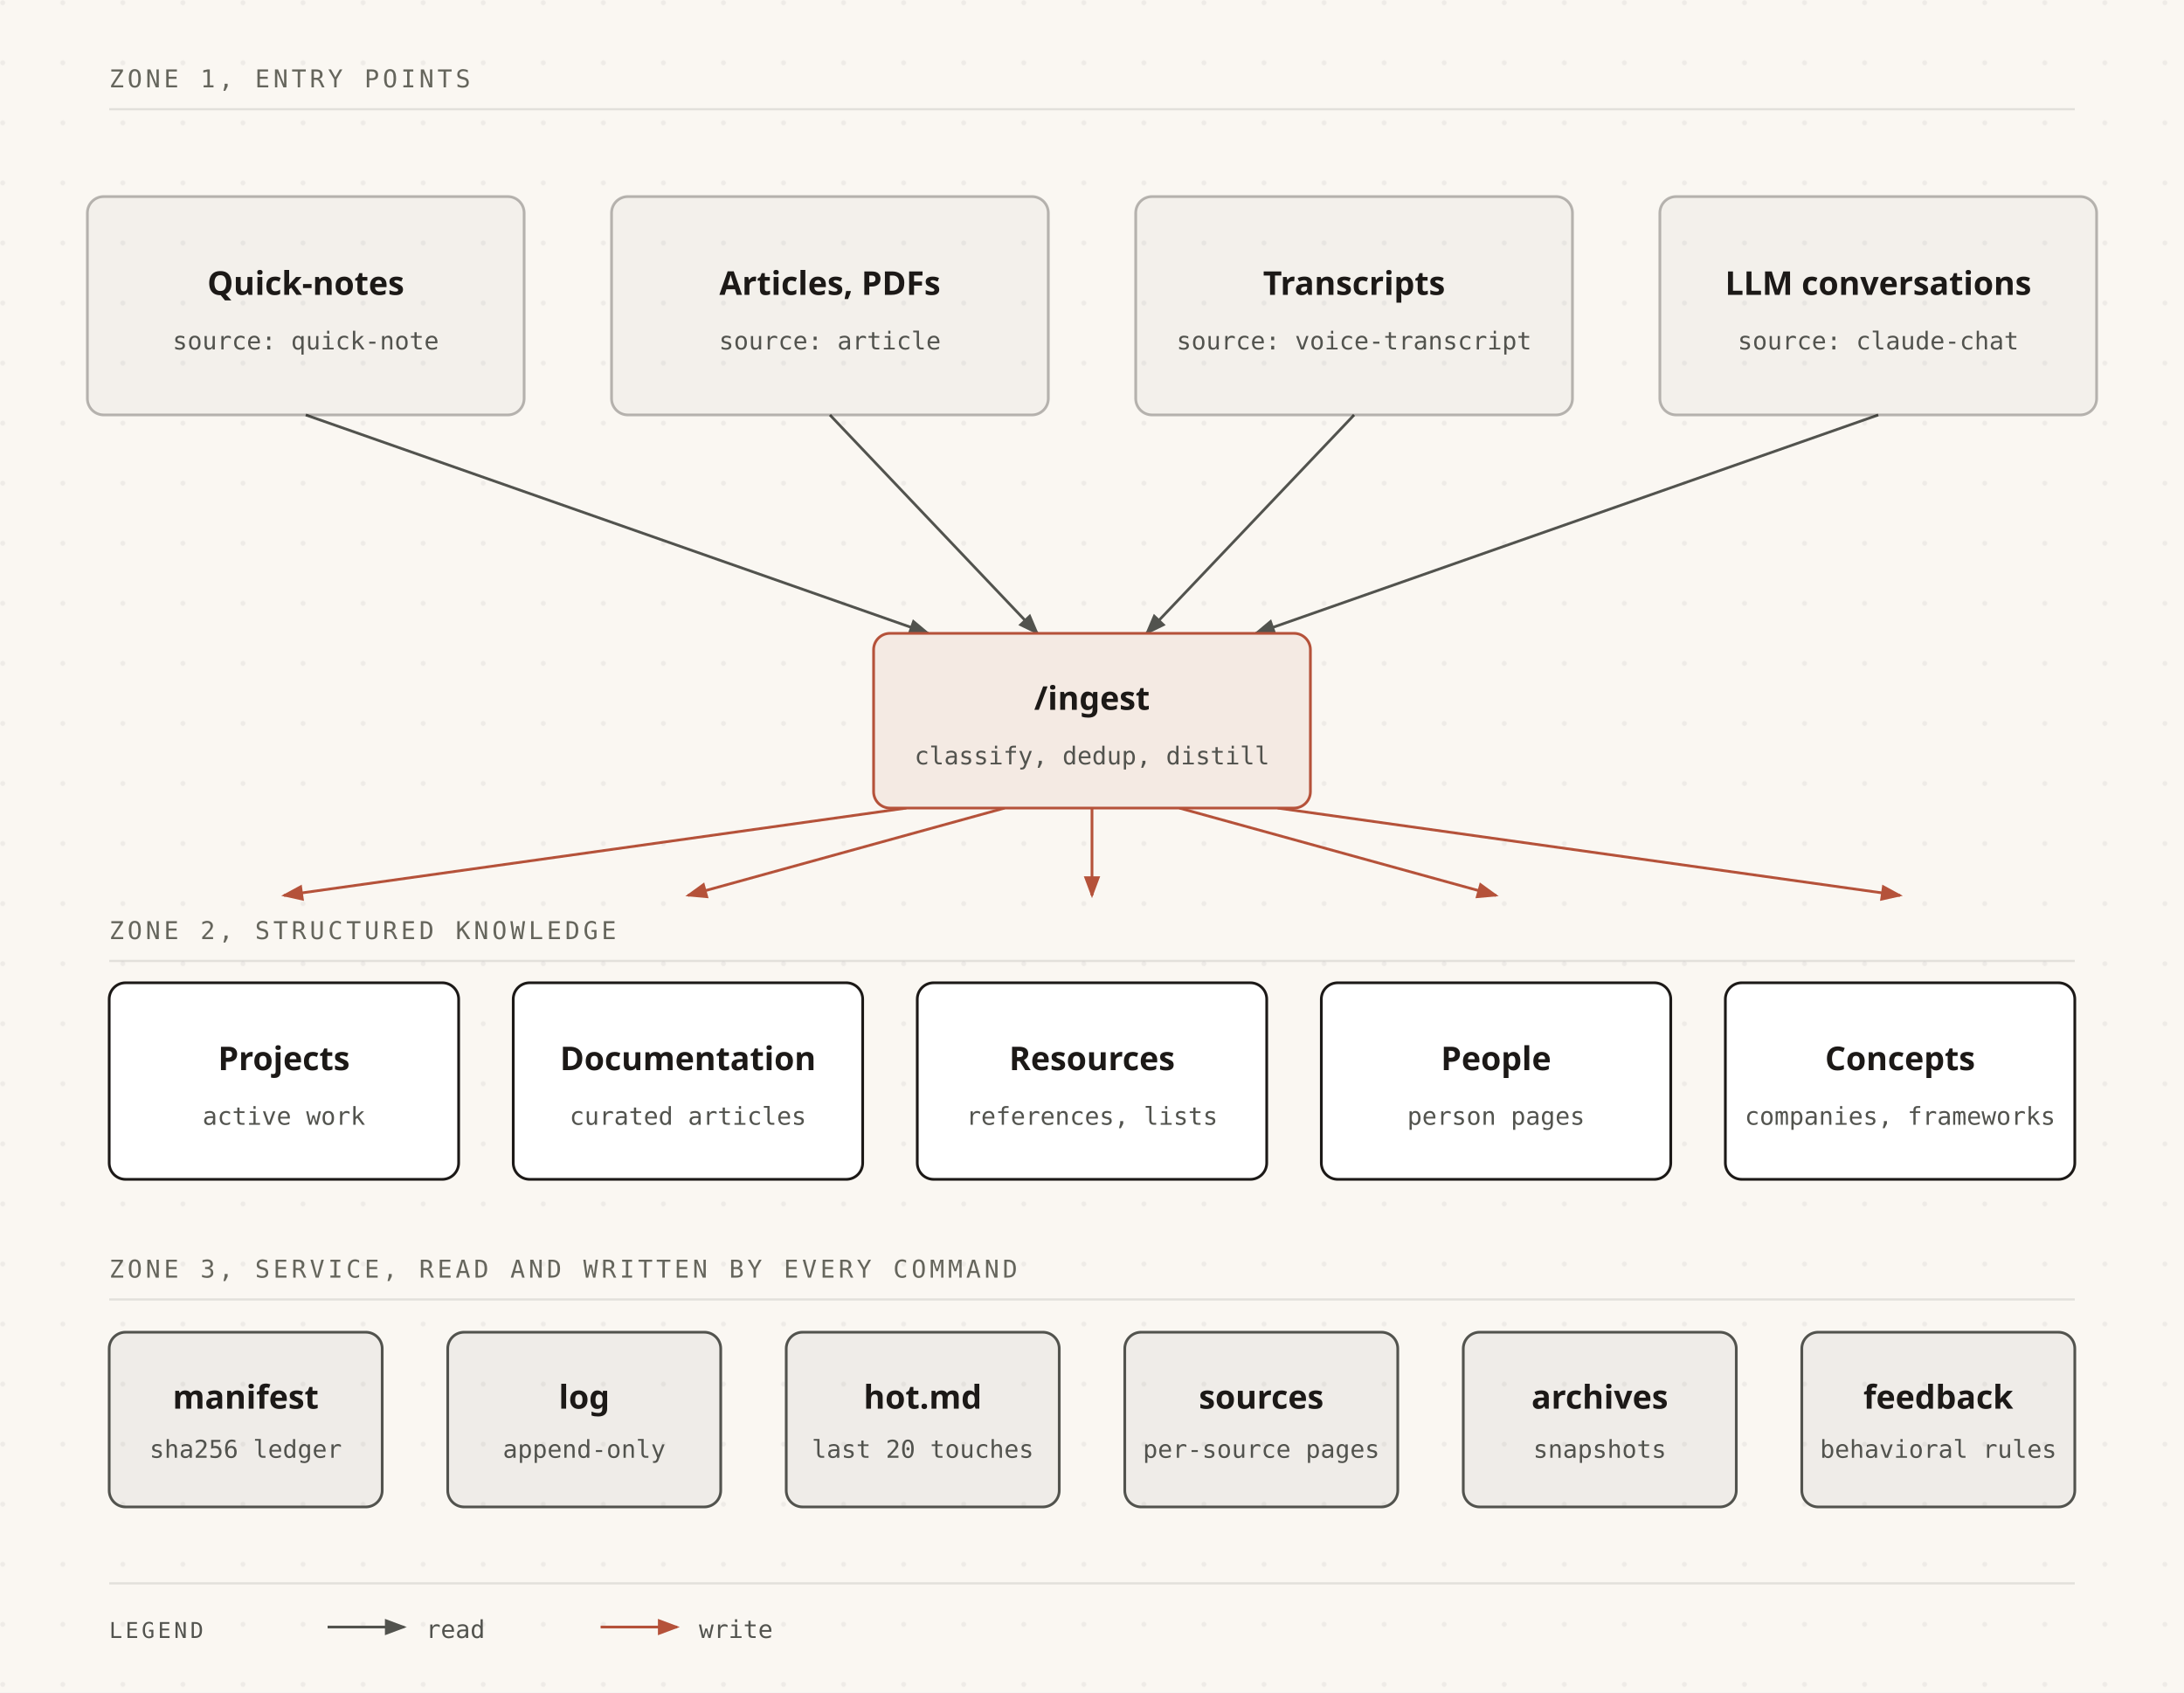
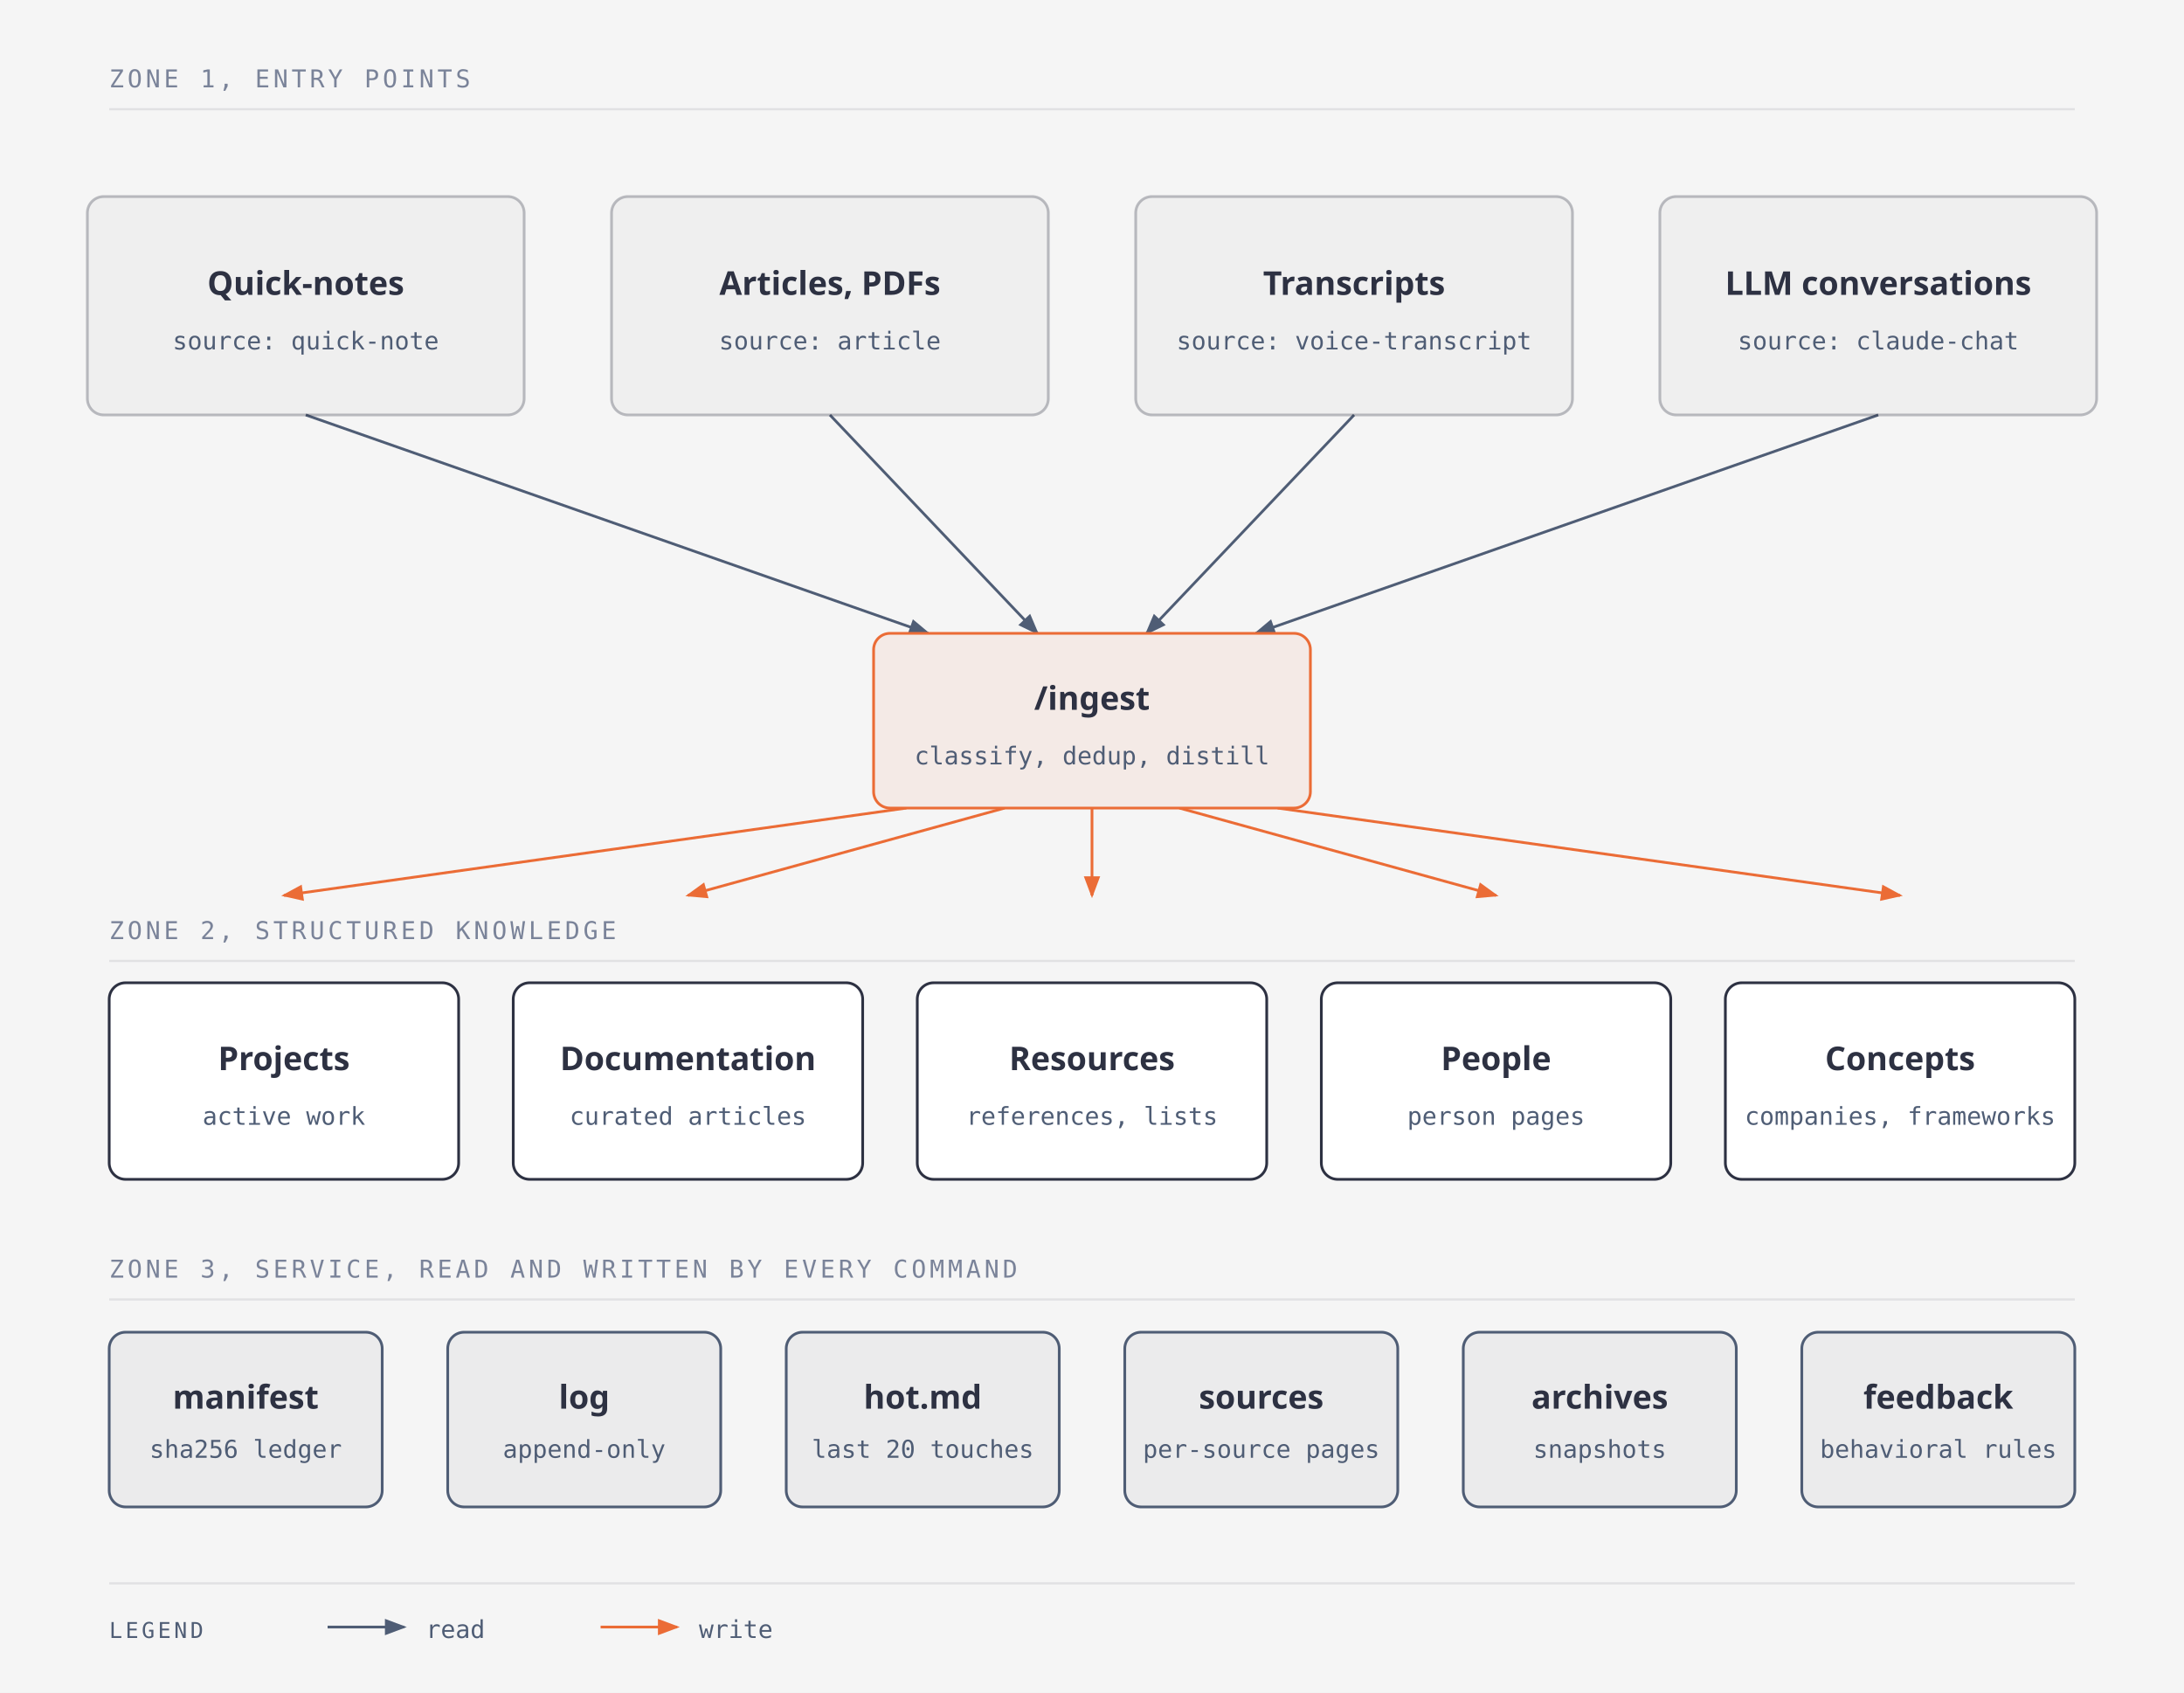
<svg xmlns="http://www.w3.org/2000/svg" viewBox="0 0 800 620">
  <defs>
-     <pattern id="dots-arch" width="22" height="22" patternUnits="userSpaceOnUse">
-       <circle cx="1" cy="1" r="0.9" fill="rgba(11,13,11,0.10)" />
-     </pattern>
    <marker id="arrow" markerWidth="8" markerHeight="6" refX="7" refY="3" orient="auto">
-       <polygon points="0 0, 8 3, 0 6" fill="#52534e" />
+       <polygon points="0 0, 8 3, 0 6" fill="#4f5d75" />
    </marker>
    <marker id="arrow-accent" markerWidth="8" markerHeight="6" refX="7" refY="3" orient="auto">
-       <polygon points="0 0, 8 3, 0 6" fill="#b5523a" />
+       <polygon points="0 0, 8 3, 0 6" fill="#eb6c36" />
    </marker>
  </defs>
-   <rect width="100%" height="100%" fill="#faf7f2" />
-   <rect width="100%" height="100%" fill="url(#dots-arch)" opacity="0.5" />
-   <text x="40" y="32" fill="#65655c" font-size="9" font-family="'Geist Mono', monospace" letter-spacing="0.14em">ZONE 1, ENTRY POINTS</text>
-   <line x1="40" y1="40" x2="760" y2="40" stroke="rgba(11,13,11,0.10)" stroke-width="0.8" />
-   <path d="M 112 152 L 340 232" stroke="#52534e" stroke-width="1" fill="none" marker-end="url(#arrow)" />
-   <path d="M 304 152 L 380 232" stroke="#52534e" stroke-width="1" fill="none" marker-end="url(#arrow)" />
-   <path d="M 496 152 L 420 232" stroke="#52534e" stroke-width="1" fill="none" marker-end="url(#arrow)" />
-   <path d="M 688 152 L 460 232" stroke="#52534e" stroke-width="1" fill="none" marker-end="url(#arrow)" />
-   <path d="M 332 296 L 104 328" stroke="#b5523a" stroke-width="1" fill="none" marker-end="url(#arrow-accent)" />
-   <path d="M 368 296 L 252 328" stroke="#b5523a" stroke-width="1" fill="none" marker-end="url(#arrow-accent)" />
-   <path d="M 400 296 L 400 328" stroke="#b5523a" stroke-width="1" fill="none" marker-end="url(#arrow-accent)" />
-   <path d="M 432 296 L 548 328" stroke="#b5523a" stroke-width="1" fill="none" marker-end="url(#arrow-accent)" />
-   <path d="M 468 296 L 696 328" stroke="#b5523a" stroke-width="1" fill="none" marker-end="url(#arrow-accent)" />
-   <rect x="32" y="72" width="160" height="80" rx="6" fill="rgba(28,25,23,0.03)" stroke="rgba(28,25,23,0.30)" />
-   <text x="112" y="108" fill="#1c1917" font-size="12" font-weight="600" font-family="'Geist', sans-serif" text-anchor="middle">Quick-notes</text>
-   <text x="112" y="128" fill="#52534e" font-size="9" font-family="'Geist Mono', monospace" text-anchor="middle">source: quick-note</text>
-   <rect x="224" y="72" width="160" height="80" rx="6" fill="rgba(28,25,23,0.03)" stroke="rgba(28,25,23,0.30)" />
-   <text x="304" y="108" fill="#1c1917" font-size="12" font-weight="600" font-family="'Geist', sans-serif" text-anchor="middle">Articles, PDFs</text>
-   <text x="304" y="128" fill="#52534e" font-size="9" font-family="'Geist Mono', monospace" text-anchor="middle">source: article</text>
-   <rect x="416" y="72" width="160" height="80" rx="6" fill="rgba(28,25,23,0.03)" stroke="rgba(28,25,23,0.30)" />
-   <text x="496" y="108" fill="#1c1917" font-size="12" font-weight="600" font-family="'Geist', sans-serif" text-anchor="middle">Transcripts</text>
-   <text x="496" y="128" fill="#52534e" font-size="9" font-family="'Geist Mono', monospace" text-anchor="middle">source: voice-transcript</text>
-   <rect x="608" y="72" width="160" height="80" rx="6" fill="rgba(28,25,23,0.03)" stroke="rgba(28,25,23,0.30)" />
-   <text x="688" y="108" fill="#1c1917" font-size="12" font-weight="600" font-family="'Geist', sans-serif" text-anchor="middle">LLM conversations</text>
-   <text x="688" y="128" fill="#52534e" font-size="9" font-family="'Geist Mono', monospace" text-anchor="middle">source: claude-chat</text>
-   <rect x="320" y="232" width="160" height="64" rx="6" fill="#faf7f2" />
-   <rect x="320" y="232" width="160" height="64" rx="6" fill="rgba(181,82,58,0.08)" stroke="#b5523a" />
-   <text x="400" y="260" fill="#1c1917" font-size="12" font-weight="600" font-family="'Geist', sans-serif" text-anchor="middle">/ingest</text>
-   <text x="400" y="280" fill="#52534e" font-size="9" font-family="'Geist Mono', monospace" text-anchor="middle">classify, dedup, distill</text>
-   <text x="40" y="344" fill="#65655c" font-size="9" font-family="'Geist Mono', monospace" letter-spacing="0.14em">ZONE 2, STRUCTURED KNOWLEDGE</text>
-   <line x1="40" y1="352" x2="760" y2="352" stroke="rgba(11,13,11,0.10)" stroke-width="0.8" />
-   <rect x="40" y="360" width="128" height="72" rx="6" fill="#ffffff" stroke="#1c1917" />
-   <text x="104" y="392" fill="#1c1917" font-size="12" font-weight="600" font-family="'Geist', sans-serif" text-anchor="middle">Projects</text>
-   <text x="104" y="412" fill="#52534e" font-size="9" font-family="'Geist Mono', monospace" text-anchor="middle">active work</text>
-   <rect x="188" y="360" width="128" height="72" rx="6" fill="#ffffff" stroke="#1c1917" />
-   <text x="252" y="392" fill="#1c1917" font-size="12" font-weight="600" font-family="'Geist', sans-serif" text-anchor="middle">Documentation</text>
-   <text x="252" y="412" fill="#52534e" font-size="9" font-family="'Geist Mono', monospace" text-anchor="middle">curated articles</text>
-   <rect x="336" y="360" width="128" height="72" rx="6" fill="#ffffff" stroke="#1c1917" />
-   <text x="400" y="392" fill="#1c1917" font-size="12" font-weight="600" font-family="'Geist', sans-serif" text-anchor="middle">Resources</text>
-   <text x="400" y="412" fill="#52534e" font-size="9" font-family="'Geist Mono', monospace" text-anchor="middle">references, lists</text>
-   <rect x="484" y="360" width="128" height="72" rx="6" fill="#ffffff" stroke="#1c1917" />
-   <text x="548" y="392" fill="#1c1917" font-size="12" font-weight="600" font-family="'Geist', sans-serif" text-anchor="middle">People</text>
-   <text x="548" y="412" fill="#52534e" font-size="9" font-family="'Geist Mono', monospace" text-anchor="middle">person pages</text>
-   <rect x="632" y="360" width="128" height="72" rx="6" fill="#ffffff" stroke="#1c1917" />
-   <text x="696" y="392" fill="#1c1917" font-size="12" font-weight="600" font-family="'Geist', sans-serif" text-anchor="middle">Concepts</text>
-   <text x="696" y="412" fill="#52534e" font-size="9" font-family="'Geist Mono', monospace" text-anchor="middle">companies, frameworks</text>
-   <text x="40" y="468" fill="#65655c" font-size="9" font-family="'Geist Mono', monospace" letter-spacing="0.14em">ZONE 3, SERVICE, READ AND WRITTEN BY EVERY COMMAND</text>
-   <line x1="40" y1="476" x2="760" y2="476" stroke="rgba(11,13,11,0.10)" stroke-width="0.8" />
-   <rect x="40" y="488" width="100" height="64" rx="6" fill="rgba(28,25,23,0.05)" stroke="#52534e" />
-   <text x="90" y="516" fill="#1c1917" font-size="12" font-weight="600" font-family="'Geist', sans-serif" text-anchor="middle">manifest</text>
-   <text x="90" y="534" fill="#52534e" font-size="9" font-family="'Geist Mono', monospace" text-anchor="middle">sha256 ledger</text>
-   <rect x="164" y="488" width="100" height="64" rx="6" fill="rgba(28,25,23,0.05)" stroke="#52534e" />
-   <text x="214" y="516" fill="#1c1917" font-size="12" font-weight="600" font-family="'Geist', sans-serif" text-anchor="middle">log</text>
-   <text x="214" y="534" fill="#52534e" font-size="9" font-family="'Geist Mono', monospace" text-anchor="middle">append-only</text>
-   <rect x="288" y="488" width="100" height="64" rx="6" fill="rgba(28,25,23,0.05)" stroke="#52534e" />
-   <text x="338" y="516" fill="#1c1917" font-size="12" font-weight="600" font-family="'Geist', sans-serif" text-anchor="middle">hot.md</text>
-   <text x="338" y="534" fill="#52534e" font-size="9" font-family="'Geist Mono', monospace" text-anchor="middle">last 20 touches</text>
-   <rect x="412" y="488" width="100" height="64" rx="6" fill="rgba(28,25,23,0.05)" stroke="#52534e" />
-   <text x="462" y="516" fill="#1c1917" font-size="12" font-weight="600" font-family="'Geist', sans-serif" text-anchor="middle">sources</text>
-   <text x="462" y="534" fill="#52534e" font-size="9" font-family="'Geist Mono', monospace" text-anchor="middle">per-source pages</text>
-   <rect x="536" y="488" width="100" height="64" rx="6" fill="rgba(28,25,23,0.05)" stroke="#52534e" />
-   <text x="586" y="516" fill="#1c1917" font-size="12" font-weight="600" font-family="'Geist', sans-serif" text-anchor="middle">archives</text>
-   <text x="586" y="534" fill="#52534e" font-size="9" font-family="'Geist Mono', monospace" text-anchor="middle">snapshots</text>
-   <rect x="660" y="488" width="100" height="64" rx="6" fill="rgba(28,25,23,0.05)" stroke="#52534e" />
-   <text x="710" y="516" fill="#1c1917" font-size="12" font-weight="600" font-family="'Geist', sans-serif" text-anchor="middle">feedback</text>
-   <text x="710" y="534" fill="#52534e" font-size="9" font-family="'Geist Mono', monospace" text-anchor="middle">behavioral rules</text>
-   <line x1="40" y1="580" x2="760" y2="580" stroke="rgba(11,13,11,0.10)" stroke-width="0.8" />
-   <text x="40" y="600" fill="#52534e" font-size="8" font-family="'Geist Mono', monospace" letter-spacing="0.14em">LEGEND</text>
-   <line x1="120" y1="596" x2="148" y2="596" stroke="#52534e" stroke-width="1" marker-end="url(#arrow)" />
-   <text x="156" y="600" fill="#52534e" font-size="9" font-family="'Geist Mono', monospace">read</text>
-   <line x1="220" y1="596" x2="248" y2="596" stroke="#b5523a" stroke-width="1" marker-end="url(#arrow-accent)" />
-   <text x="256" y="600" fill="#52534e" font-size="9" font-family="'Geist Mono', monospace">write</text>
+   <rect width="100%" height="100%" fill="#f5f5f5" />
+   <text x="40" y="32" fill="#7a8399" font-size="9" font-family="'Geist Mono', monospace" letter-spacing="0.14em">ZONE 1, ENTRY POINTS</text>
+   <line x1="40" y1="40" x2="760" y2="40" stroke="rgba(45,49,66,0.10)" stroke-width="0.8" />
+   <path d="M 112 152 L 340 232" stroke="#4f5d75" stroke-width="1" fill="none" marker-end="url(#arrow)" />
+   <path d="M 304 152 L 380 232" stroke="#4f5d75" stroke-width="1" fill="none" marker-end="url(#arrow)" />
+   <path d="M 496 152 L 420 232" stroke="#4f5d75" stroke-width="1" fill="none" marker-end="url(#arrow)" />
+   <path d="M 688 152 L 460 232" stroke="#4f5d75" stroke-width="1" fill="none" marker-end="url(#arrow)" />
+   <path d="M 332 296 L 104 328" stroke="#eb6c36" stroke-width="1" fill="none" marker-end="url(#arrow-accent)" />
+   <path d="M 368 296 L 252 328" stroke="#eb6c36" stroke-width="1" fill="none" marker-end="url(#arrow-accent)" />
+   <path d="M 400 296 L 400 328" stroke="#eb6c36" stroke-width="1" fill="none" marker-end="url(#arrow-accent)" />
+   <path d="M 432 296 L 548 328" stroke="#eb6c36" stroke-width="1" fill="none" marker-end="url(#arrow-accent)" />
+   <path d="M 468 296 L 696 328" stroke="#eb6c36" stroke-width="1" fill="none" marker-end="url(#arrow-accent)" />
+   <rect x="32" y="72" width="160" height="80" rx="6" fill="rgba(45,49,66,0.03)" stroke="rgba(45,49,66,0.30)" />
+   <text x="112" y="108" fill="#2d3142" font-size="12" font-weight="600" font-family="'Geist', sans-serif" text-anchor="middle">Quick-notes</text>
+   <text x="112" y="128" fill="#4f5d75" font-size="9" font-family="'Geist Mono', monospace" text-anchor="middle">source: quick-note</text>
+   <rect x="224" y="72" width="160" height="80" rx="6" fill="rgba(45,49,66,0.03)" stroke="rgba(45,49,66,0.30)" />
+   <text x="304" y="108" fill="#2d3142" font-size="12" font-weight="600" font-family="'Geist', sans-serif" text-anchor="middle">Articles, PDFs</text>
+   <text x="304" y="128" fill="#4f5d75" font-size="9" font-family="'Geist Mono', monospace" text-anchor="middle">source: article</text>
+   <rect x="416" y="72" width="160" height="80" rx="6" fill="rgba(45,49,66,0.03)" stroke="rgba(45,49,66,0.30)" />
+   <text x="496" y="108" fill="#2d3142" font-size="12" font-weight="600" font-family="'Geist', sans-serif" text-anchor="middle">Transcripts</text>
+   <text x="496" y="128" fill="#4f5d75" font-size="9" font-family="'Geist Mono', monospace" text-anchor="middle">source: voice-transcript</text>
+   <rect x="608" y="72" width="160" height="80" rx="6" fill="rgba(45,49,66,0.03)" stroke="rgba(45,49,66,0.30)" />
+   <text x="688" y="108" fill="#2d3142" font-size="12" font-weight="600" font-family="'Geist', sans-serif" text-anchor="middle">LLM conversations</text>
+   <text x="688" y="128" fill="#4f5d75" font-size="9" font-family="'Geist Mono', monospace" text-anchor="middle">source: claude-chat</text>
+   <rect x="320" y="232" width="160" height="64" rx="6" fill="#f5f5f5" />
+   <rect x="320" y="232" width="160" height="64" rx="6" fill="rgba(235,108,54,0.08)" stroke="#eb6c36" />
+   <text x="400" y="260" fill="#2d3142" font-size="12" font-weight="600" font-family="'Geist', sans-serif" text-anchor="middle">/ingest</text>
+   <text x="400" y="280" fill="#4f5d75" font-size="9" font-family="'Geist Mono', monospace" text-anchor="middle">classify, dedup, distill</text>
+   <text x="40" y="344" fill="#7a8399" font-size="9" font-family="'Geist Mono', monospace" letter-spacing="0.14em">ZONE 2, STRUCTURED KNOWLEDGE</text>
+   <line x1="40" y1="352" x2="760" y2="352" stroke="rgba(45,49,66,0.10)" stroke-width="0.8" />
+   <rect x="40" y="360" width="128" height="72" rx="6" fill="#ffffff" stroke="#2d3142" />
+   <text x="104" y="392" fill="#2d3142" font-size="12" font-weight="600" font-family="'Geist', sans-serif" text-anchor="middle">Projects</text>
+   <text x="104" y="412" fill="#4f5d75" font-size="9" font-family="'Geist Mono', monospace" text-anchor="middle">active work</text>
+   <rect x="188" y="360" width="128" height="72" rx="6" fill="#ffffff" stroke="#2d3142" />
+   <text x="252" y="392" fill="#2d3142" font-size="12" font-weight="600" font-family="'Geist', sans-serif" text-anchor="middle">Documentation</text>
+   <text x="252" y="412" fill="#4f5d75" font-size="9" font-family="'Geist Mono', monospace" text-anchor="middle">curated articles</text>
+   <rect x="336" y="360" width="128" height="72" rx="6" fill="#ffffff" stroke="#2d3142" />
+   <text x="400" y="392" fill="#2d3142" font-size="12" font-weight="600" font-family="'Geist', sans-serif" text-anchor="middle">Resources</text>
+   <text x="400" y="412" fill="#4f5d75" font-size="9" font-family="'Geist Mono', monospace" text-anchor="middle">references, lists</text>
+   <rect x="484" y="360" width="128" height="72" rx="6" fill="#ffffff" stroke="#2d3142" />
+   <text x="548" y="392" fill="#2d3142" font-size="12" font-weight="600" font-family="'Geist', sans-serif" text-anchor="middle">People</text>
+   <text x="548" y="412" fill="#4f5d75" font-size="9" font-family="'Geist Mono', monospace" text-anchor="middle">person pages</text>
+   <rect x="632" y="360" width="128" height="72" rx="6" fill="#ffffff" stroke="#2d3142" />
+   <text x="696" y="392" fill="#2d3142" font-size="12" font-weight="600" font-family="'Geist', sans-serif" text-anchor="middle">Concepts</text>
+   <text x="696" y="412" fill="#4f5d75" font-size="9" font-family="'Geist Mono', monospace" text-anchor="middle">companies, frameworks</text>
+   <text x="40" y="468" fill="#7a8399" font-size="9" font-family="'Geist Mono', monospace" letter-spacing="0.14em">ZONE 3, SERVICE, READ AND WRITTEN BY EVERY COMMAND</text>
+   <line x1="40" y1="476" x2="760" y2="476" stroke="rgba(45,49,66,0.10)" stroke-width="0.8" />
+   <rect x="40" y="488" width="100" height="64" rx="6" fill="rgba(45,49,66,0.05)" stroke="#4f5d75" />
+   <text x="90" y="516" fill="#2d3142" font-size="12" font-weight="600" font-family="'Geist', sans-serif" text-anchor="middle">manifest</text>
+   <text x="90" y="534" fill="#4f5d75" font-size="9" font-family="'Geist Mono', monospace" text-anchor="middle">sha256 ledger</text>
+   <rect x="164" y="488" width="100" height="64" rx="6" fill="rgba(45,49,66,0.05)" stroke="#4f5d75" />
+   <text x="214" y="516" fill="#2d3142" font-size="12" font-weight="600" font-family="'Geist', sans-serif" text-anchor="middle">log</text>
+   <text x="214" y="534" fill="#4f5d75" font-size="9" font-family="'Geist Mono', monospace" text-anchor="middle">append-only</text>
+   <rect x="288" y="488" width="100" height="64" rx="6" fill="rgba(45,49,66,0.05)" stroke="#4f5d75" />
+   <text x="338" y="516" fill="#2d3142" font-size="12" font-weight="600" font-family="'Geist', sans-serif" text-anchor="middle">hot.md</text>
+   <text x="338" y="534" fill="#4f5d75" font-size="9" font-family="'Geist Mono', monospace" text-anchor="middle">last 20 touches</text>
+   <rect x="412" y="488" width="100" height="64" rx="6" fill="rgba(45,49,66,0.05)" stroke="#4f5d75" />
+   <text x="462" y="516" fill="#2d3142" font-size="12" font-weight="600" font-family="'Geist', sans-serif" text-anchor="middle">sources</text>
+   <text x="462" y="534" fill="#4f5d75" font-size="9" font-family="'Geist Mono', monospace" text-anchor="middle">per-source pages</text>
+   <rect x="536" y="488" width="100" height="64" rx="6" fill="rgba(45,49,66,0.05)" stroke="#4f5d75" />
+   <text x="586" y="516" fill="#2d3142" font-size="12" font-weight="600" font-family="'Geist', sans-serif" text-anchor="middle">archives</text>
+   <text x="586" y="534" fill="#4f5d75" font-size="9" font-family="'Geist Mono', monospace" text-anchor="middle">snapshots</text>
+   <rect x="660" y="488" width="100" height="64" rx="6" fill="rgba(45,49,66,0.05)" stroke="#4f5d75" />
+   <text x="710" y="516" fill="#2d3142" font-size="12" font-weight="600" font-family="'Geist', sans-serif" text-anchor="middle">feedback</text>
+   <text x="710" y="534" fill="#4f5d75" font-size="9" font-family="'Geist Mono', monospace" text-anchor="middle">behavioral rules</text>
+   <line x1="40" y1="580" x2="760" y2="580" stroke="rgba(45,49,66,0.10)" stroke-width="0.8" />
+   <text x="40" y="600" fill="#4f5d75" font-size="8" font-family="'Geist Mono', monospace" letter-spacing="0.14em">LEGEND</text>
+   <line x1="120" y1="596" x2="148" y2="596" stroke="#4f5d75" stroke-width="1" marker-end="url(#arrow)" />
+   <text x="156" y="600" fill="#4f5d75" font-size="9" font-family="'Geist Mono', monospace">read</text>
+   <line x1="220" y1="596" x2="248" y2="596" stroke="#eb6c36" stroke-width="1" marker-end="url(#arrow-accent)" />
+   <text x="256" y="600" fill="#4f5d75" font-size="9" font-family="'Geist Mono', monospace">write</text>
</svg>
